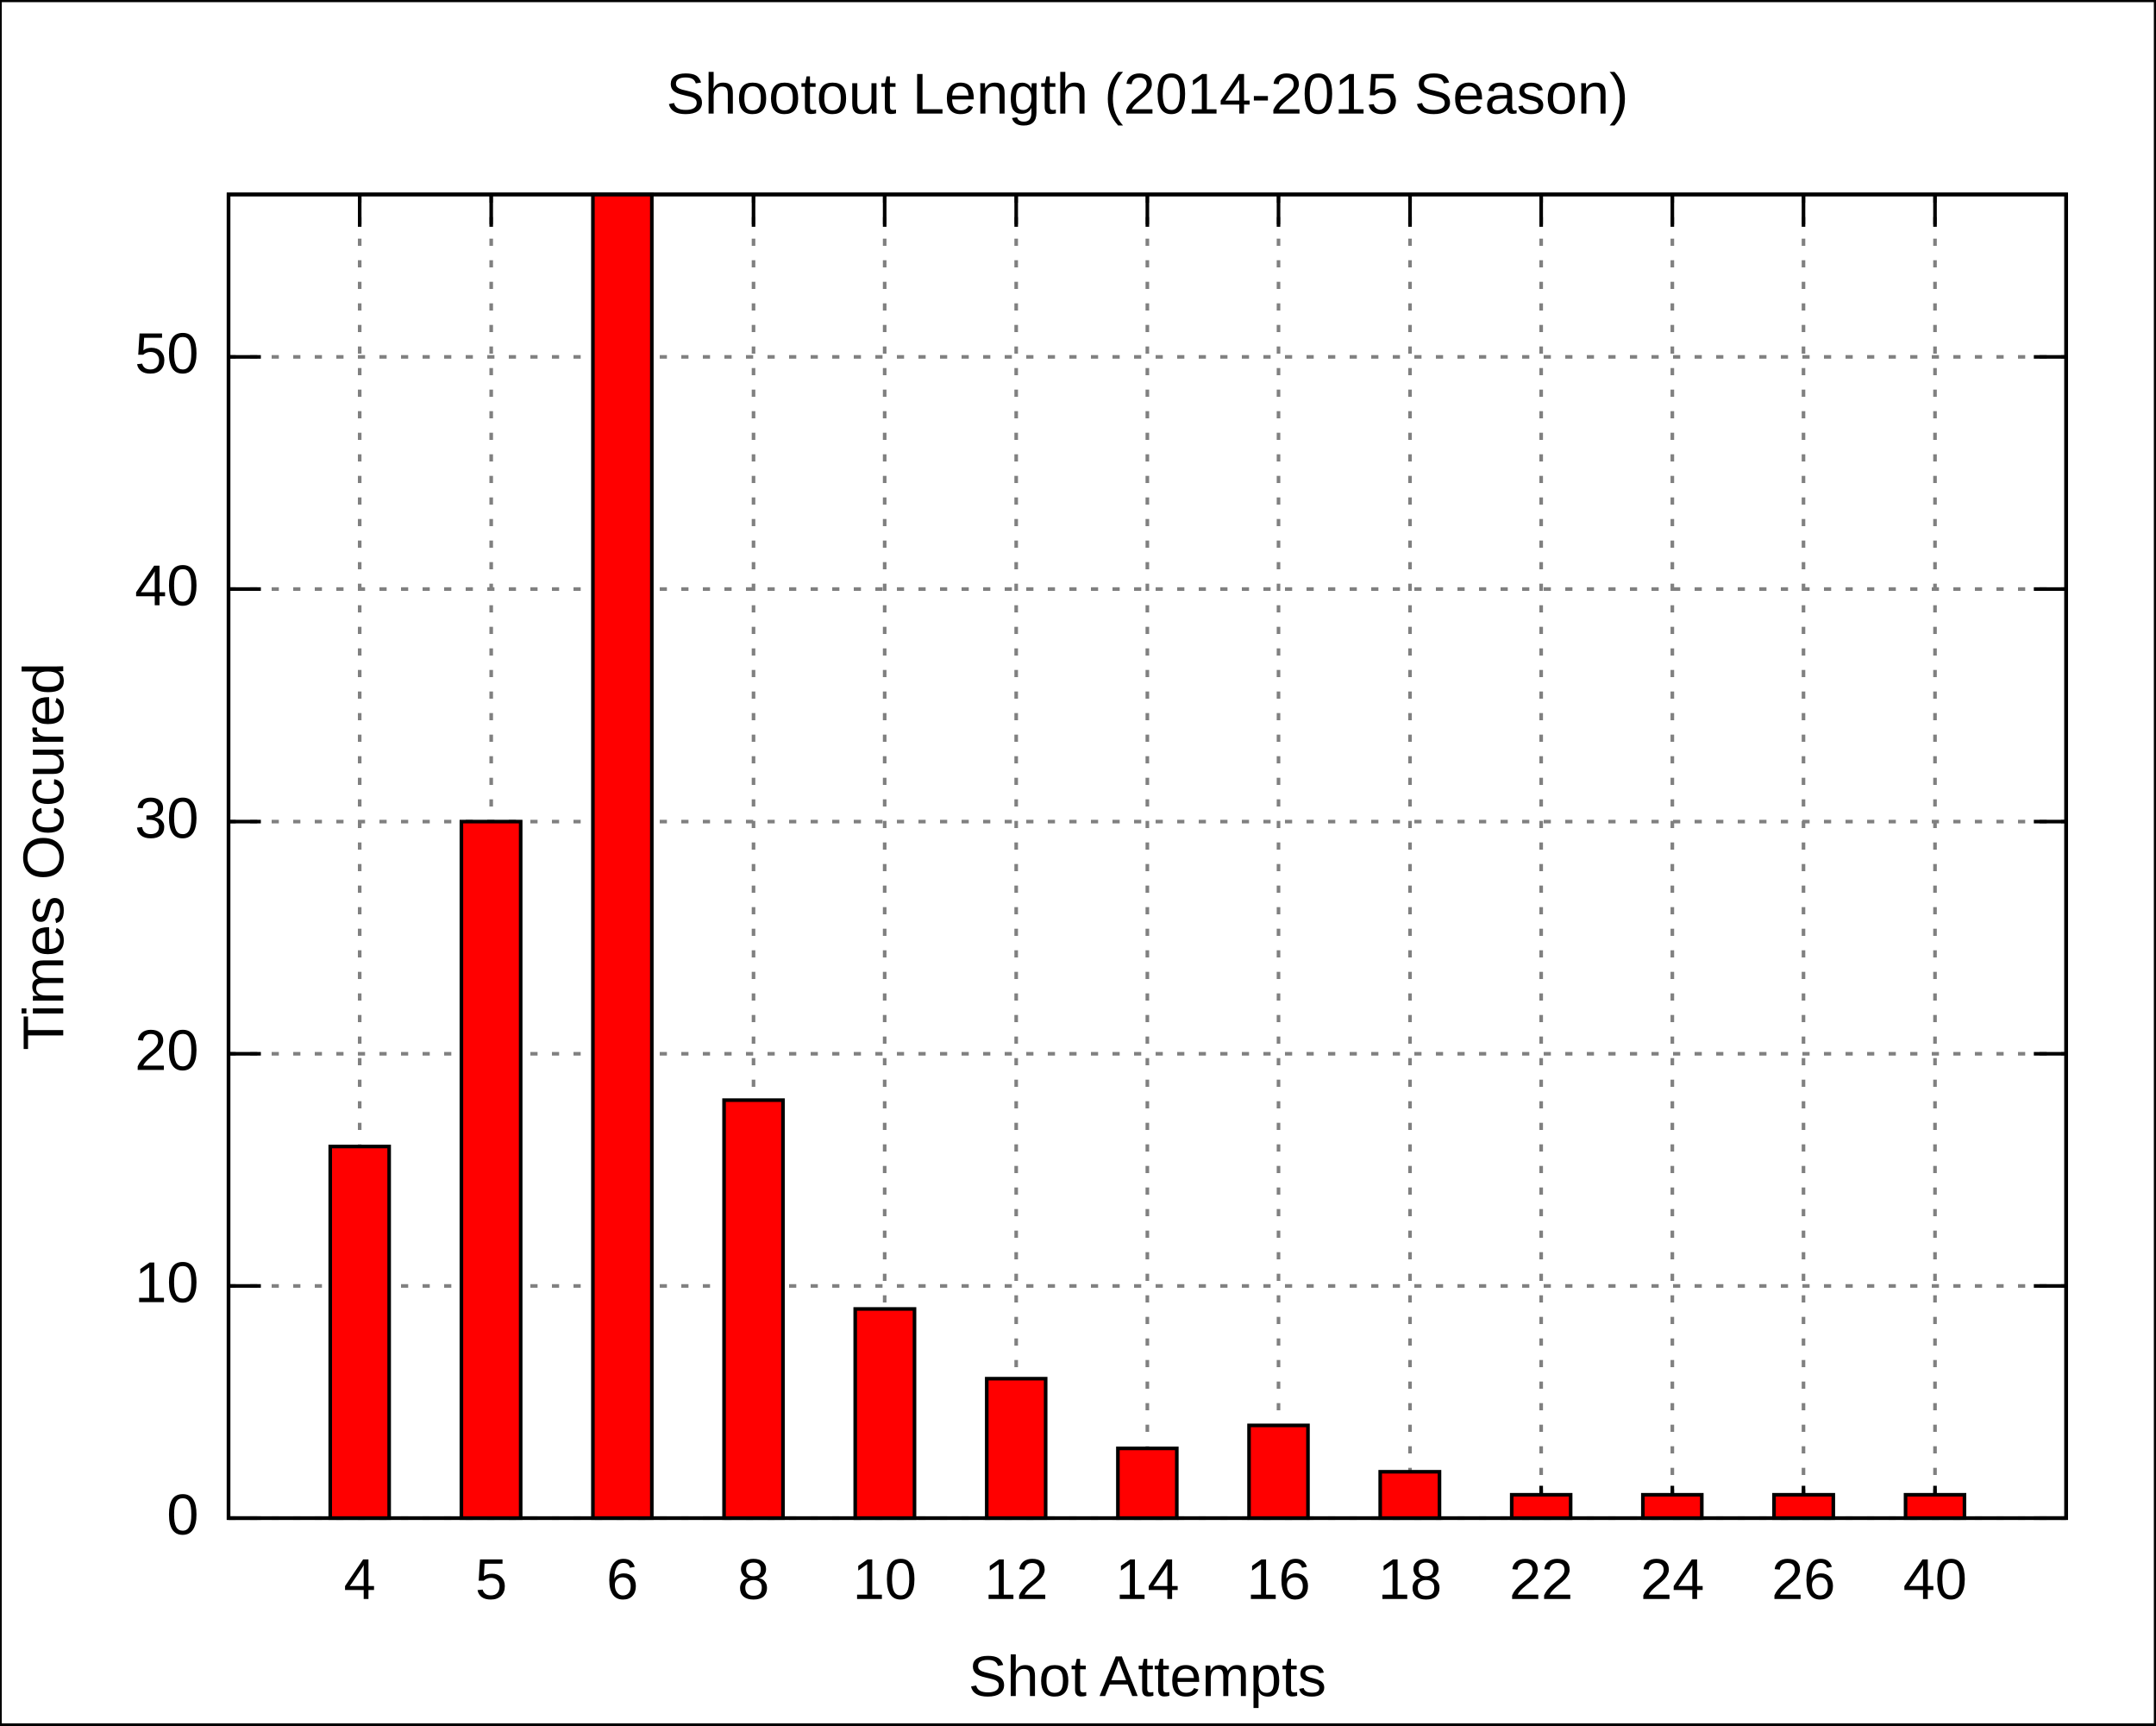
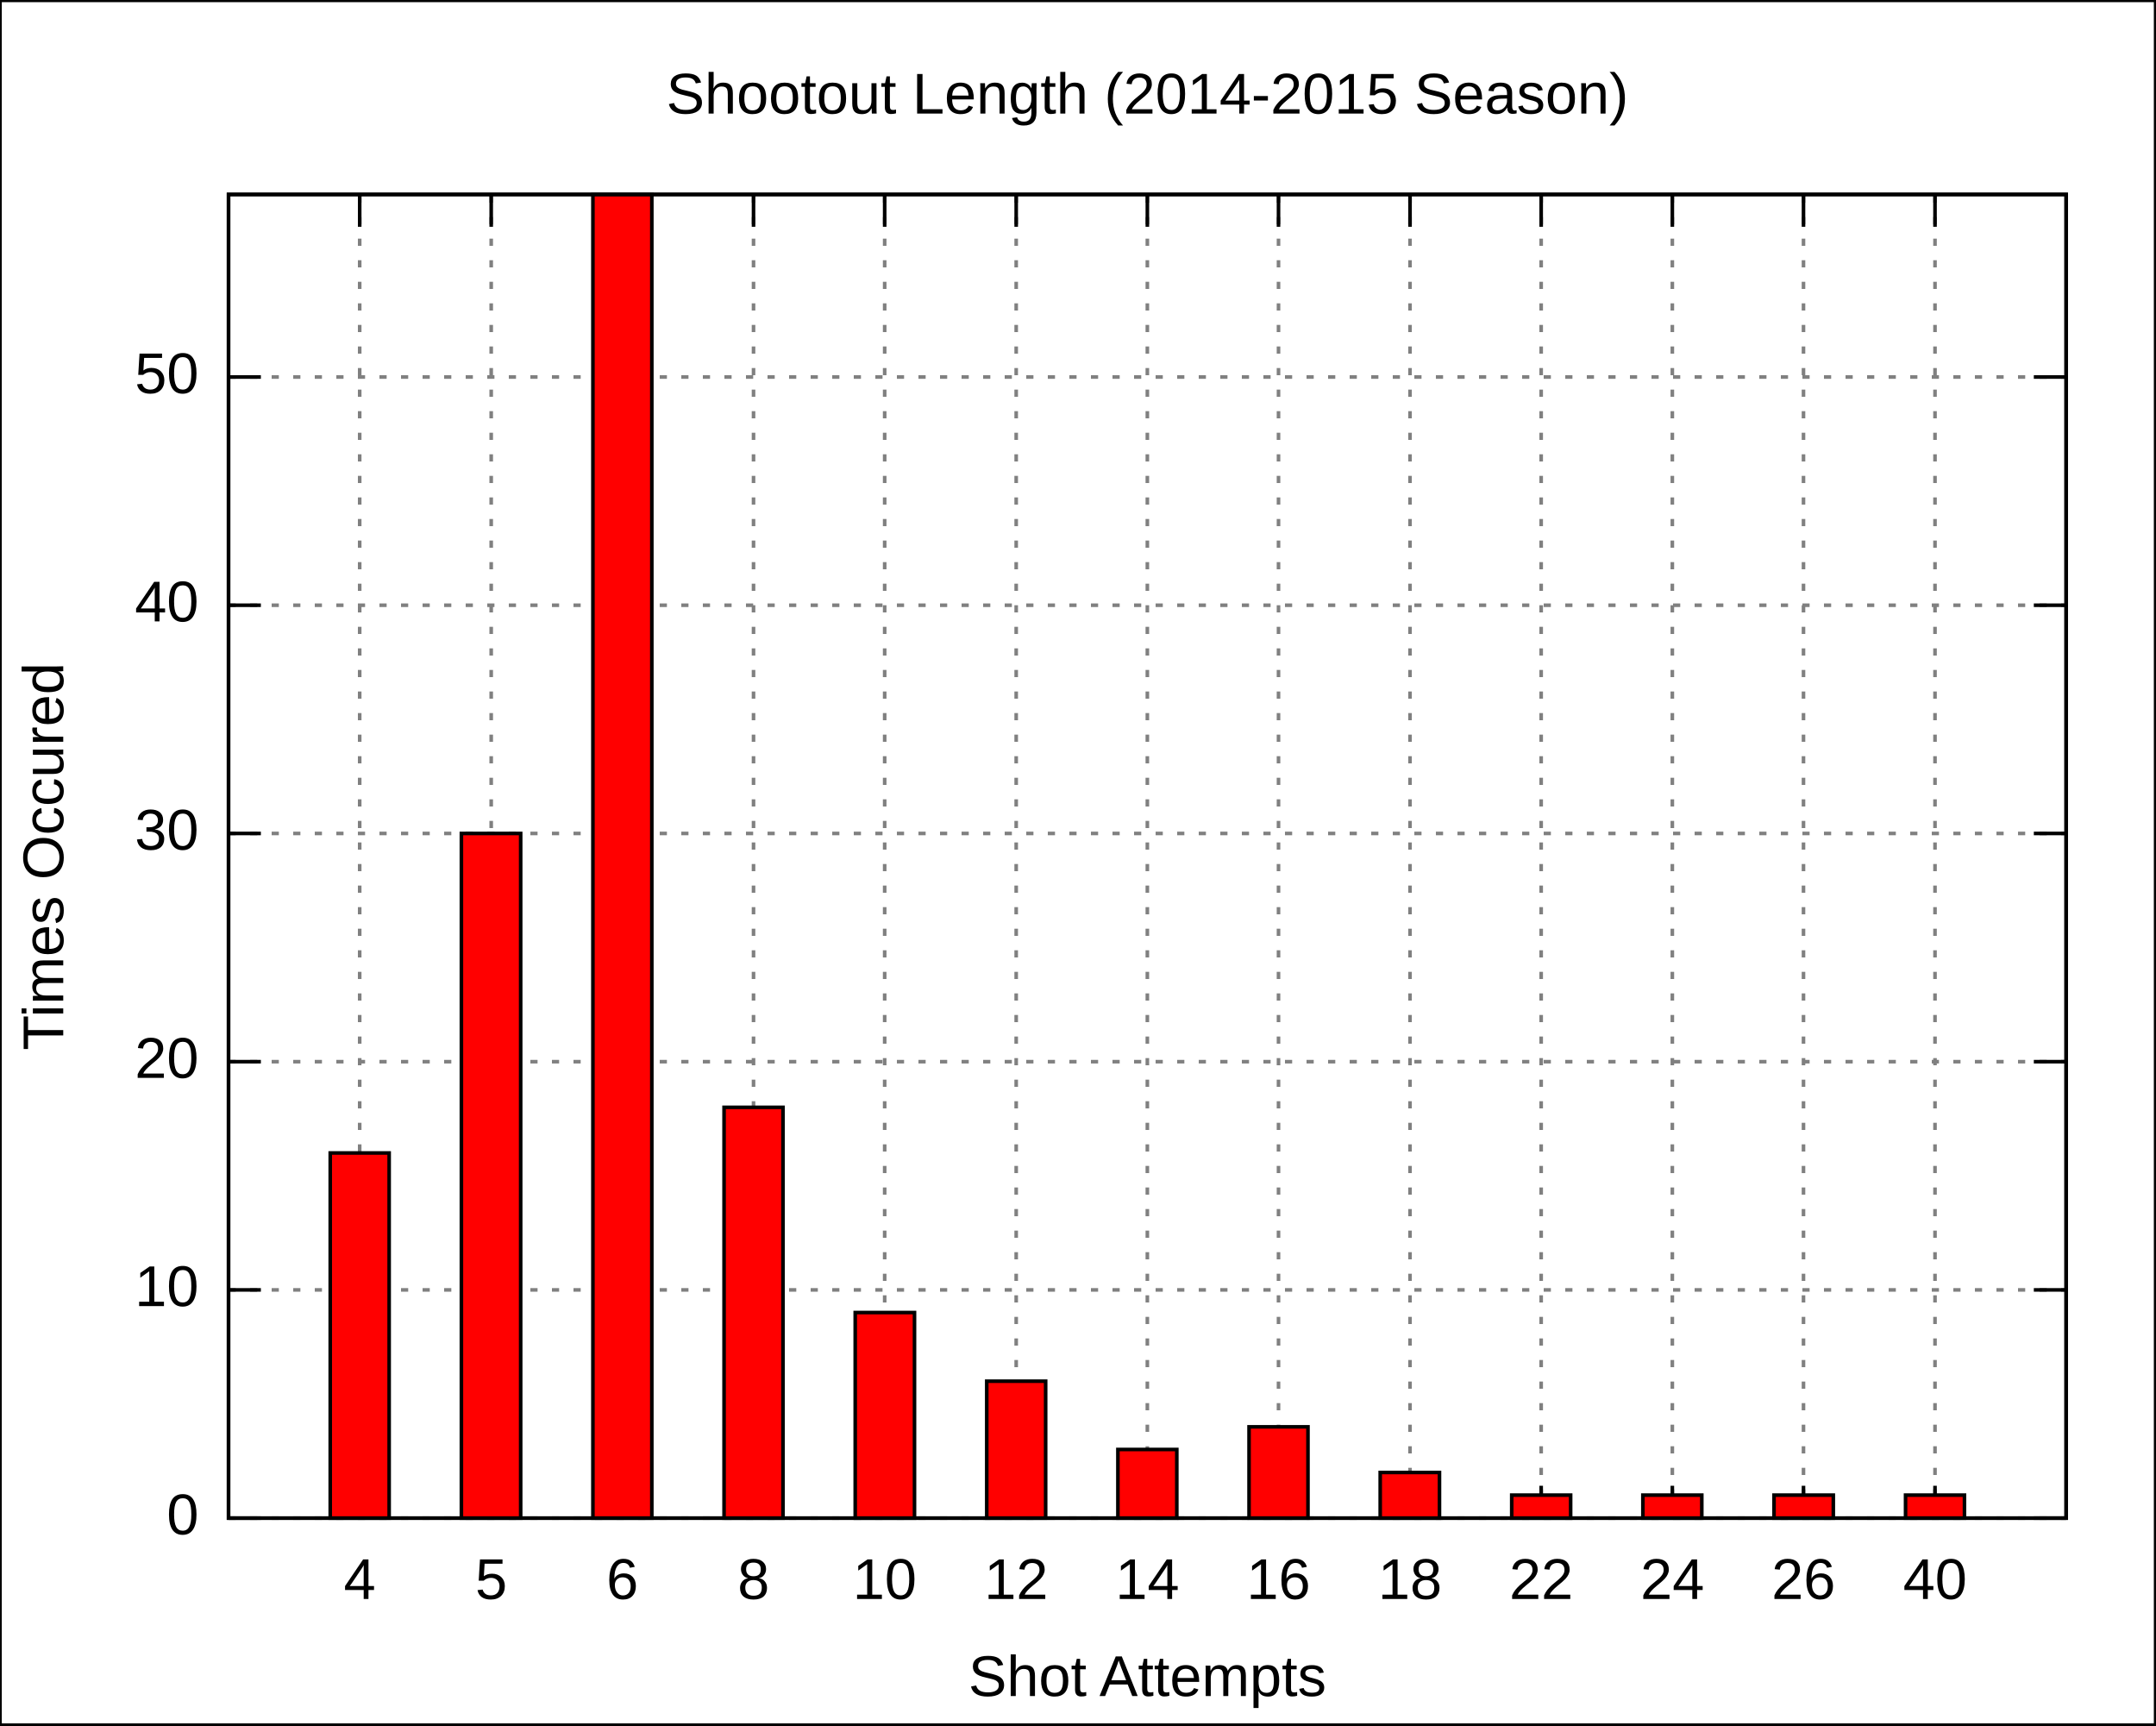
<svg xmlns="http://www.w3.org/2000/svg" xmlns:xlink="http://www.w3.org/1999/xlink" width="600" height="480" viewBox="0 0 600 480">
  <g id="gnuplot_canvas">
    <rect x="0" y="0" width="600" height="480" fill="none" />
    <defs>
      <circle id="gpDot" r="0.5" stroke-width="0.5" />
      <path id="gpPt0" stroke-width="0.222" stroke="currentColor" d="M-1,0 h2 M0,-1 v2" />
      <path id="gpPt1" stroke-width="0.222" stroke="currentColor" d="M-1,-1 L1,1 M1,-1 L-1,1" />
      <path id="gpPt2" stroke-width="0.222" stroke="currentColor" d="M-1,0 L1,0 M0,-1 L0,1 M-1,-1 L1,1 M-1,1 L1,-1" />
      <rect id="gpPt3" stroke-width="0.222" stroke="currentColor" x="-1" y="-1" width="2" height="2" />
      <rect id="gpPt4" stroke-width="0.222" stroke="currentColor" fill="currentColor" x="-1" y="-1" width="2" height="2" />
      <circle id="gpPt5" stroke-width="0.222" stroke="currentColor" cx="0" cy="0" r="1" />
      <use xlink:href="#gpPt5" id="gpPt6" fill="currentColor" stroke="none" />
      <path id="gpPt7" stroke-width="0.222" stroke="currentColor" d="M0,-1.33 L-1.33,0.67 L1.33,0.67 z" />
      <use xlink:href="#gpPt7" id="gpPt8" fill="currentColor" stroke="none" />
      <use xlink:href="#gpPt7" id="gpPt9" stroke="currentColor" transform="rotate(180)" />
      <use xlink:href="#gpPt9" id="gpPt10" fill="currentColor" stroke="none" />
      <use xlink:href="#gpPt3" id="gpPt11" stroke="currentColor" transform="rotate(45)" />
      <use xlink:href="#gpPt11" id="gpPt12" fill="currentColor" stroke="none" />
    </defs>
    <g style="fill:none; color:white; stroke:currentColor; stroke-width:1.00; stroke-linecap:butt; stroke-linejoin:miter">
</g>
    <g style="fill:none; color:black; stroke:currentColor; stroke-width:1.00; stroke-linecap:butt; stroke-linejoin:miter">
      <g style="stroke:none; shape-rendering:crispEdges">
        <polygon fill="rgb(255, 255, 255)" points="0.0,480.0 599.9,480.0 599.9,0.1 0.0,0.1 " />
      </g>
      <path stroke="black" d="M0.0,480.0 L0.0,0.1 L599.9,0.1 L599.9,480.0 L0.0,480.0  " />
    </g>
    <g style="fill:none; color:gray; stroke:currentColor; stroke-width:1.00; stroke-linecap:butt; stroke-linejoin:miter">
      <path stroke="gray" stroke-dasharray=" 2,4" class="gridline" d="M63.6,422.4 L575.0,422.4  " />
    </g>
    <g style="fill:none; color:black; stroke:currentColor; stroke-width:1.00; stroke-linecap:butt; stroke-linejoin:miter">
      <path stroke="black" d="M63.6,422.4 L72.6,422.4 M575.0,422.4 L566.0,422.4  " />
      <g transform="translate(55.3,426.9)" style="stroke:none; fill:black; font-family:Arial; font-size:12.00pt; text-anchor:end">
        <text> 0</text>
      </g>
    </g>
    <g style="fill:none; color:gray; stroke:currentColor; stroke-width:1.00; stroke-linecap:butt; stroke-linejoin:miter">
-       <path stroke="gray" stroke-dasharray=" 2,4" class="gridline" d="M63.6,357.8 L575.0,357.8  " />
-     </g>
-     <g style="fill:none; color:black; stroke:currentColor; stroke-width:1.00; stroke-linecap:butt; stroke-linejoin:miter">
-       <path stroke="black" d="M63.6,357.8 L72.6,357.8 M575.0,357.8 L566.0,357.8  " />
-       <g transform="translate(55.3,362.3)" style="stroke:none; fill:black; font-family:Arial; font-size:12.00pt; text-anchor:end">
+       <path stroke="gray" stroke-dasharray=" 2,4" class="gridline" d="M63.6,358.9 L575.0,358.9  " />
+     </g>
+     <g style="fill:none; color:black; stroke:currentColor; stroke-width:1.00; stroke-linecap:butt; stroke-linejoin:miter">
+       <path stroke="black" d="M63.6,358.9 L72.6,358.9 M575.0,358.9 L566.0,358.9  " />
+       <g transform="translate(55.3,363.4)" style="stroke:none; fill:black; font-family:Arial; font-size:12.00pt; text-anchor:end">
        <text> 10</text>
      </g>
    </g>
    <g style="fill:none; color:gray; stroke:currentColor; stroke-width:1.00; stroke-linecap:butt; stroke-linejoin:miter">
-       <path stroke="gray" stroke-dasharray=" 2,4" class="gridline" d="M63.6,293.2 L575.0,293.2  " />
-     </g>
-     <g style="fill:none; color:black; stroke:currentColor; stroke-width:1.00; stroke-linecap:butt; stroke-linejoin:miter">
-       <path stroke="black" d="M63.6,293.2 L72.6,293.2 M575.0,293.2 L566.0,293.2  " />
-       <g transform="translate(55.3,297.7)" style="stroke:none; fill:black; font-family:Arial; font-size:12.00pt; text-anchor:end">
+       <path stroke="gray" stroke-dasharray=" 2,4" class="gridline" d="M63.6,295.4 L575.0,295.4  " />
+     </g>
+     <g style="fill:none; color:black; stroke:currentColor; stroke-width:1.00; stroke-linecap:butt; stroke-linejoin:miter">
+       <path stroke="black" d="M63.6,295.4 L72.6,295.4 M575.0,295.4 L566.0,295.4  " />
+       <g transform="translate(55.3,299.9)" style="stroke:none; fill:black; font-family:Arial; font-size:12.00pt; text-anchor:end">
        <text> 20</text>
      </g>
    </g>
    <g style="fill:none; color:gray; stroke:currentColor; stroke-width:1.00; stroke-linecap:butt; stroke-linejoin:miter">
-       <path stroke="gray" stroke-dasharray=" 2,4" class="gridline" d="M63.6,228.6 L575.0,228.6  " />
-     </g>
-     <g style="fill:none; color:black; stroke:currentColor; stroke-width:1.00; stroke-linecap:butt; stroke-linejoin:miter">
-       <path stroke="black" d="M63.6,228.6 L72.6,228.6 M575.0,228.6 L566.0,228.6  " />
-       <g transform="translate(55.3,233.1)" style="stroke:none; fill:black; font-family:Arial; font-size:12.00pt; text-anchor:end">
+       <path stroke="gray" stroke-dasharray=" 2,4" class="gridline" d="M63.6,231.9 L575.0,231.9  " />
+     </g>
+     <g style="fill:none; color:black; stroke:currentColor; stroke-width:1.00; stroke-linecap:butt; stroke-linejoin:miter">
+       <path stroke="black" d="M63.6,231.9 L72.6,231.9 M575.0,231.9 L566.0,231.9  " />
+       <g transform="translate(55.3,236.4)" style="stroke:none; fill:black; font-family:Arial; font-size:12.00pt; text-anchor:end">
        <text> 30</text>
      </g>
    </g>
    <g style="fill:none; color:gray; stroke:currentColor; stroke-width:1.00; stroke-linecap:butt; stroke-linejoin:miter">
-       <path stroke="gray" stroke-dasharray=" 2,4" class="gridline" d="M63.6,163.9 L575.0,163.9  " />
-     </g>
-     <g style="fill:none; color:black; stroke:currentColor; stroke-width:1.00; stroke-linecap:butt; stroke-linejoin:miter">
-       <path stroke="black" d="M63.6,163.9 L72.6,163.9 M575.0,163.9 L566.0,163.9  " />
-       <g transform="translate(55.3,168.4)" style="stroke:none; fill:black; font-family:Arial; font-size:12.00pt; text-anchor:end">
+       <path stroke="gray" stroke-dasharray=" 2,4" class="gridline" d="M63.6,168.4 L575.0,168.4  " />
+     </g>
+     <g style="fill:none; color:black; stroke:currentColor; stroke-width:1.00; stroke-linecap:butt; stroke-linejoin:miter">
+       <path stroke="black" d="M63.6,168.4 L72.6,168.4 M575.0,168.4 L566.0,168.4  " />
+       <g transform="translate(55.3,172.9)" style="stroke:none; fill:black; font-family:Arial; font-size:12.00pt; text-anchor:end">
        <text> 40</text>
      </g>
    </g>
    <g style="fill:none; color:gray; stroke:currentColor; stroke-width:1.00; stroke-linecap:butt; stroke-linejoin:miter">
-       <path stroke="gray" stroke-dasharray=" 2,4" class="gridline" d="M63.6,99.3 L575.0,99.3  " />
-     </g>
-     <g style="fill:none; color:black; stroke:currentColor; stroke-width:1.00; stroke-linecap:butt; stroke-linejoin:miter">
-       <path stroke="black" d="M63.6,99.3 L72.6,99.3 M575.0,99.3 L566.0,99.3  " />
-       <g transform="translate(55.3,103.8)" style="stroke:none; fill:black; font-family:Arial; font-size:12.00pt; text-anchor:end">
+       <path stroke="gray" stroke-dasharray=" 2,4" class="gridline" d="M63.6,104.9 L575.0,104.9  " />
+     </g>
+     <g style="fill:none; color:black; stroke:currentColor; stroke-width:1.00; stroke-linecap:butt; stroke-linejoin:miter">
+       <path stroke="black" d="M63.6,104.9 L72.6,104.9 M575.0,104.9 L566.0,104.9  " />
+       <g transform="translate(55.3,109.4)" style="stroke:none; fill:black; font-family:Arial; font-size:12.00pt; text-anchor:end">
        <text> 50</text>
      </g>
    </g>
    <g style="fill:none; color:gray; stroke:currentColor; stroke-width:1.00; stroke-linecap:butt; stroke-linejoin:miter">
      <path stroke="gray" stroke-dasharray=" 2,4" class="gridline" d="M100.1,422.4 L100.1,54.1  " />
    </g>
    <g style="fill:none; color:black; stroke:currentColor; stroke-width:1.00; stroke-linecap:butt; stroke-linejoin:miter">
      <path stroke="black" d="M100.1,422.4 L100.1,413.4 M100.1,54.1 L100.1,63.1  " />
      <g transform="translate(100.1,444.9)" style="stroke:none; fill:black; font-family:Arial; font-size:12.00pt; text-anchor:middle">
        <text>4</text>
      </g>
    </g>
    <g style="fill:none; color:gray; stroke:currentColor; stroke-width:1.00; stroke-linecap:butt; stroke-linejoin:miter">
      <path stroke="gray" stroke-dasharray=" 2,4" class="gridline" d="M136.7,422.4 L136.7,54.1  " />
    </g>
    <g style="fill:none; color:black; stroke:currentColor; stroke-width:1.00; stroke-linecap:butt; stroke-linejoin:miter">
      <path stroke="black" d="M136.7,422.4 L136.7,413.4 M136.7,54.1 L136.7,63.1  " />
      <g transform="translate(136.7,444.9)" style="stroke:none; fill:black; font-family:Arial; font-size:12.00pt; text-anchor:middle">
        <text>5</text>
      </g>
    </g>
    <g style="fill:none; color:gray; stroke:currentColor; stroke-width:1.00; stroke-linecap:butt; stroke-linejoin:miter">
      <path stroke="gray" stroke-dasharray=" 2,4" class="gridline" d="M173.2,422.4 L173.2,54.1  " />
    </g>
    <g style="fill:none; color:black; stroke:currentColor; stroke-width:1.00; stroke-linecap:butt; stroke-linejoin:miter">
      <path stroke="black" d="M173.2,422.4 L173.2,413.4 M173.2,54.1 L173.2,63.1  " />
      <g transform="translate(173.2,444.9)" style="stroke:none; fill:black; font-family:Arial; font-size:12.00pt; text-anchor:middle">
        <text>6</text>
      </g>
    </g>
    <g style="fill:none; color:gray; stroke:currentColor; stroke-width:1.00; stroke-linecap:butt; stroke-linejoin:miter">
      <path stroke="gray" stroke-dasharray=" 2,4" class="gridline" d="M209.7,422.4 L209.7,54.1  " />
    </g>
    <g style="fill:none; color:black; stroke:currentColor; stroke-width:1.00; stroke-linecap:butt; stroke-linejoin:miter">
      <path stroke="black" d="M209.7,422.4 L209.7,413.4 M209.7,54.1 L209.7,63.1  " />
      <g transform="translate(209.7,444.9)" style="stroke:none; fill:black; font-family:Arial; font-size:12.00pt; text-anchor:middle">
        <text>8</text>
      </g>
    </g>
    <g style="fill:none; color:gray; stroke:currentColor; stroke-width:1.00; stroke-linecap:butt; stroke-linejoin:miter">
      <path stroke="gray" stroke-dasharray=" 2,4" class="gridline" d="M246.2,422.4 L246.2,54.1  " />
    </g>
    <g style="fill:none; color:black; stroke:currentColor; stroke-width:1.00; stroke-linecap:butt; stroke-linejoin:miter">
      <path stroke="black" d="M246.2,422.4 L246.2,413.4 M246.2,54.1 L246.2,63.1  " />
      <g transform="translate(246.2,444.9)" style="stroke:none; fill:black; font-family:Arial; font-size:12.00pt; text-anchor:middle">
        <text>10</text>
      </g>
    </g>
    <g style="fill:none; color:gray; stroke:currentColor; stroke-width:1.00; stroke-linecap:butt; stroke-linejoin:miter">
      <path stroke="gray" stroke-dasharray=" 2,4" class="gridline" d="M282.8,422.4 L282.8,54.1  " />
    </g>
    <g style="fill:none; color:black; stroke:currentColor; stroke-width:1.00; stroke-linecap:butt; stroke-linejoin:miter">
      <path stroke="black" d="M282.8,422.4 L282.8,413.4 M282.8,54.1 L282.8,63.1  " />
      <g transform="translate(282.8,444.9)" style="stroke:none; fill:black; font-family:Arial; font-size:12.00pt; text-anchor:middle">
        <text>12</text>
      </g>
    </g>
    <g style="fill:none; color:gray; stroke:currentColor; stroke-width:1.00; stroke-linecap:butt; stroke-linejoin:miter">
      <path stroke="gray" stroke-dasharray=" 2,4" class="gridline" d="M319.3,422.4 L319.3,54.1  " />
    </g>
    <g style="fill:none; color:black; stroke:currentColor; stroke-width:1.00; stroke-linecap:butt; stroke-linejoin:miter">
      <path stroke="black" d="M319.3,422.4 L319.3,413.4 M319.3,54.1 L319.3,63.1  " />
      <g transform="translate(319.3,444.9)" style="stroke:none; fill:black; font-family:Arial; font-size:12.00pt; text-anchor:middle">
        <text>14</text>
      </g>
    </g>
    <g style="fill:none; color:gray; stroke:currentColor; stroke-width:1.00; stroke-linecap:butt; stroke-linejoin:miter">
      <path stroke="gray" stroke-dasharray=" 2,4" class="gridline" d="M355.8,422.4 L355.8,54.1  " />
    </g>
    <g style="fill:none; color:black; stroke:currentColor; stroke-width:1.00; stroke-linecap:butt; stroke-linejoin:miter">
      <path stroke="black" d="M355.8,422.4 L355.8,413.4 M355.8,54.1 L355.8,63.1  " />
      <g transform="translate(355.8,444.9)" style="stroke:none; fill:black; font-family:Arial; font-size:12.00pt; text-anchor:middle">
        <text>16</text>
      </g>
    </g>
    <g style="fill:none; color:gray; stroke:currentColor; stroke-width:1.00; stroke-linecap:butt; stroke-linejoin:miter">
      <path stroke="gray" stroke-dasharray=" 2,4" class="gridline" d="M392.4,422.4 L392.4,54.1  " />
    </g>
    <g style="fill:none; color:black; stroke:currentColor; stroke-width:1.00; stroke-linecap:butt; stroke-linejoin:miter">
      <path stroke="black" d="M392.4,422.4 L392.4,413.4 M392.4,54.1 L392.4,63.1  " />
      <g transform="translate(392.4,444.9)" style="stroke:none; fill:black; font-family:Arial; font-size:12.00pt; text-anchor:middle">
        <text>18</text>
      </g>
    </g>
    <g style="fill:none; color:gray; stroke:currentColor; stroke-width:1.00; stroke-linecap:butt; stroke-linejoin:miter">
      <path stroke="gray" stroke-dasharray=" 2,4" class="gridline" d="M428.9,422.4 L428.9,54.1  " />
    </g>
    <g style="fill:none; color:black; stroke:currentColor; stroke-width:1.00; stroke-linecap:butt; stroke-linejoin:miter">
      <path stroke="black" d="M428.9,422.4 L428.9,413.4 M428.9,54.1 L428.9,63.1  " />
      <g transform="translate(428.9,444.9)" style="stroke:none; fill:black; font-family:Arial; font-size:12.00pt; text-anchor:middle">
        <text>22</text>
      </g>
    </g>
    <g style="fill:none; color:gray; stroke:currentColor; stroke-width:1.00; stroke-linecap:butt; stroke-linejoin:miter">
      <path stroke="gray" stroke-dasharray=" 2,4" class="gridline" d="M465.4,422.4 L465.4,54.1  " />
    </g>
    <g style="fill:none; color:black; stroke:currentColor; stroke-width:1.00; stroke-linecap:butt; stroke-linejoin:miter">
      <path stroke="black" d="M465.4,422.4 L465.4,413.4 M465.4,54.1 L465.4,63.1  " />
      <g transform="translate(465.4,444.9)" style="stroke:none; fill:black; font-family:Arial; font-size:12.00pt; text-anchor:middle">
        <text>24</text>
      </g>
    </g>
    <g style="fill:none; color:gray; stroke:currentColor; stroke-width:1.00; stroke-linecap:butt; stroke-linejoin:miter">
      <path stroke="gray" stroke-dasharray=" 2,4" class="gridline" d="M501.9,422.4 L501.9,54.1  " />
    </g>
    <g style="fill:none; color:black; stroke:currentColor; stroke-width:1.00; stroke-linecap:butt; stroke-linejoin:miter">
      <path stroke="black" d="M501.9,422.4 L501.9,413.4 M501.9,54.1 L501.9,63.1  " />
      <g transform="translate(501.9,444.9)" style="stroke:none; fill:black; font-family:Arial; font-size:12.00pt; text-anchor:middle">
        <text>26</text>
      </g>
    </g>
    <g style="fill:none; color:gray; stroke:currentColor; stroke-width:1.00; stroke-linecap:butt; stroke-linejoin:miter">
      <path stroke="gray" stroke-dasharray=" 2,4" class="gridline" d="M538.5,422.4 L538.5,54.1  " />
    </g>
    <g style="fill:none; color:black; stroke:currentColor; stroke-width:1.00; stroke-linecap:butt; stroke-linejoin:miter">
      <path stroke="black" d="M538.5,422.4 L538.5,413.4 M538.5,54.1 L538.5,63.1  " />
      <g transform="translate(538.5,444.9)" style="stroke:none; fill:black; font-family:Arial; font-size:12.00pt; text-anchor:middle">
        <text>40</text>
      </g>
      <path stroke="black" d="M63.6,54.1 L63.6,422.4 L575.0,422.4 L575.0,54.1 L63.6,54.1 Z  " />
      <g transform="translate(17.6,238.3) rotate(270)" style="stroke:none; fill:black; font-family:Arial; font-size:12.00pt; text-anchor:middle">
        <text>Times Occured</text>
      </g>
      <g transform="translate(319.3,471.9)" style="stroke:none; fill:black; font-family:Arial; font-size:12.00pt; text-anchor:middle">
        <text>Shot Attempts</text>
      </g>
      <g transform="translate(319.3,31.6)" style="stroke:none; fill:black; font-family:Arial; font-size:12.00pt; text-anchor:middle">
        <text>Shootout Length (2014-2015 Season)</text>
      </g>
    </g>
    <g id="gnuplot_plot_1">
      <g style="fill:none; color:red; stroke:currentColor; stroke-width:1.00; stroke-linecap:butt; stroke-linejoin:miter">
        <g style="stroke:none; shape-rendering:crispEdges">
-           <polygon fill="red" points="91.9,422.4 108.4,422.4 108.4,318.9 91.9,318.9 " />
-         </g>
-         <path stroke="black" d="M91.9,422.4 L91.9,319.0 L108.3,319.0 L108.3,422.4 L91.9,422.4 Z  " />
-         <g style="stroke:none; shape-rendering:crispEdges">
-           <polygon fill="currentColor" points="128.4,422.4 145.0,422.4 145.0,228.5 128.4,228.5 " />
-         </g>
-         <path stroke="black" d="M128.4,422.4 L128.4,228.6 L144.9,228.6 L144.9,422.4 L128.4,422.4 Z  " />
+           <polygon fill="red" points="91.9,422.4 108.4,422.4 108.4,320.7 91.9,320.7 " />
+         </g>
+         <path stroke="black" d="M91.9,422.4 L91.9,320.8 L108.3,320.8 L108.3,422.4 L91.9,422.4 Z  " />
+         <g style="stroke:none; shape-rendering:crispEdges">
+           <polygon fill="currentColor" points="128.4,422.4 145.0,422.4 145.0,231.8 128.4,231.8 " />
+         </g>
+         <path stroke="black" d="M128.4,422.4 L128.4,231.9 L144.9,231.9 L144.9,422.4 L128.4,422.4 Z  " />
        <g style="stroke:none; shape-rendering:crispEdges">
          <polygon fill="currentColor" points="165.0,422.4 181.5,422.4 181.5,54.0 165.0,54.0 " />
        </g>
        <path stroke="black" d="M165.0,422.4 L165.0,54.1 L181.4,54.1 L181.4,422.4 L165.0,422.4 Z  " />
        <g style="stroke:none; shape-rendering:crispEdges">
-           <polygon fill="currentColor" points="201.5,422.4 218.0,422.4 218.0,306.0 201.5,306.0 " />
-         </g>
-         <path stroke="black" d="M201.5,422.4 L201.5,306.1 L217.9,306.1 L217.9,422.4 L201.5,422.4 Z  " />
-         <g style="stroke:none; shape-rendering:crispEdges">
-           <polygon fill="currentColor" points="238.0,422.4 254.6,422.4 254.6,364.1 238.0,364.1 " />
-         </g>
-         <path stroke="black" d="M238.0,422.4 L238.0,364.2 L254.5,364.2 L254.5,422.4 L238.0,422.4 Z  " />
-         <g style="stroke:none; shape-rendering:crispEdges">
-           <polygon fill="currentColor" points="274.6,422.4 291.1,422.4 291.1,383.5 274.6,383.5 " />
-         </g>
-         <path stroke="black" d="M274.6,422.4 L274.6,383.6 L291.0,383.6 L291.0,422.4 L274.6,422.4 Z  " />
-         <g style="stroke:none; shape-rendering:crispEdges">
-           <polygon fill="currentColor" points="311.1,422.4 327.6,422.4 327.6,402.9 311.1,402.9 " />
-         </g>
-         <path stroke="black" d="M311.1,422.4 L311.1,403.0 L327.5,403.0 L327.5,422.4 L311.1,422.4 Z  " />
-         <g style="stroke:none; shape-rendering:crispEdges">
-           <polygon fill="currentColor" points="347.6,422.4 364.1,422.4 364.1,396.5 347.6,396.5 " />
-         </g>
-         <path stroke="black" d="M347.6,422.4 L347.6,396.6 L364.0,396.6 L364.0,422.4 L347.6,422.4 Z  " />
-         <g style="stroke:none; shape-rendering:crispEdges">
-           <polygon fill="currentColor" points="384.1,422.4 400.7,422.4 400.7,409.4 384.1,409.4 " />
-         </g>
-         <path stroke="black" d="M384.1,422.4 L384.1,409.5 L400.6,409.5 L400.6,422.4 L384.1,422.4 Z  " />
-         <g style="stroke:none; shape-rendering:crispEdges">
-           <polygon fill="currentColor" points="420.7,422.4 437.2,422.4 437.2,415.8 420.7,415.8 " />
-         </g>
-         <path stroke="black" d="M420.7,422.4 L420.7,415.9 L437.1,415.9 L437.1,422.4 L420.7,422.4 Z  " />
-         <g style="stroke:none; shape-rendering:crispEdges">
-           <polygon fill="currentColor" points="457.2,422.4 473.7,422.4 473.7,415.8 457.2,415.8 " />
-         </g>
-         <path stroke="black" d="M457.2,422.4 L457.2,415.9 L473.6,415.9 L473.6,422.4 L457.2,422.4 Z  " />
-         <g style="stroke:none; shape-rendering:crispEdges">
-           <polygon fill="currentColor" points="493.7,422.4 510.3,422.4 510.3,415.8 493.7,415.8 " />
-         </g>
-         <path stroke="black" d="M493.7,422.4 L493.7,415.9 L510.2,415.9 L510.2,422.4 L493.7,422.4 Z  " />
-         <g style="stroke:none; shape-rendering:crispEdges">
-           <polygon fill="currentColor" points="530.3,422.4 546.8,422.4 546.8,415.8 530.3,415.8 " />
-         </g>
-         <path stroke="black" d="M530.3,422.4 L530.3,415.9 L546.7,415.9 L546.7,422.4 L530.3,422.4 Z  " />
+           <polygon fill="currentColor" points="201.5,422.4 218.0,422.4 218.0,308.0 201.5,308.0 " />
+         </g>
+         <path stroke="black" d="M201.5,422.4 L201.5,308.1 L217.9,308.1 L217.9,422.4 L201.5,422.4 Z  " />
+         <g style="stroke:none; shape-rendering:crispEdges">
+           <polygon fill="currentColor" points="238.0,422.4 254.6,422.4 254.6,365.1 238.0,365.1 " />
+         </g>
+         <path stroke="black" d="M238.0,422.4 L238.0,365.2 L254.5,365.2 L254.5,422.4 L238.0,422.4 Z  " />
+         <g style="stroke:none; shape-rendering:crispEdges">
+           <polygon fill="currentColor" points="274.6,422.4 291.1,422.4 291.1,384.2 274.6,384.2 " />
+         </g>
+         <path stroke="black" d="M274.6,422.4 L274.6,384.3 L291.0,384.3 L291.0,422.4 L274.6,422.4 Z  " />
+         <g style="stroke:none; shape-rendering:crispEdges">
+           <polygon fill="currentColor" points="311.1,422.4 327.6,422.4 327.6,403.2 311.1,403.2 " />
+         </g>
+         <path stroke="black" d="M311.1,422.4 L311.1,403.3 L327.5,403.3 L327.5,422.4 L311.1,422.4 Z  " />
+         <g style="stroke:none; shape-rendering:crispEdges">
+           <polygon fill="currentColor" points="347.6,422.4 364.1,422.4 364.1,396.9 347.6,396.9 " />
+         </g>
+         <path stroke="black" d="M347.6,422.4 L347.6,397.0 L364.0,397.0 L364.0,422.4 L347.6,422.4 Z  " />
+         <g style="stroke:none; shape-rendering:crispEdges">
+           <polygon fill="currentColor" points="384.1,422.4 400.7,422.4 400.7,409.6 384.1,409.6 " />
+         </g>
+         <path stroke="black" d="M384.1,422.4 L384.1,409.7 L400.6,409.7 L400.6,422.4 L384.1,422.4 Z  " />
+         <g style="stroke:none; shape-rendering:crispEdges">
+           <polygon fill="currentColor" points="420.7,422.4 437.2,422.4 437.2,415.9 420.7,415.9 " />
+         </g>
+         <path stroke="black" d="M420.7,422.4 L420.7,416.0 L437.1,416.0 L437.1,422.4 L420.7,422.4 Z  " />
+         <g style="stroke:none; shape-rendering:crispEdges">
+           <polygon fill="currentColor" points="457.2,422.4 473.7,422.4 473.7,415.9 457.2,415.9 " />
+         </g>
+         <path stroke="black" d="M457.2,422.4 L457.2,416.0 L473.6,416.0 L473.6,422.4 L457.2,422.4 Z  " />
+         <g style="stroke:none; shape-rendering:crispEdges">
+           <polygon fill="currentColor" points="493.7,422.4 510.3,422.4 510.3,415.9 493.7,415.9 " />
+         </g>
+         <path stroke="black" d="M493.7,422.4 L493.7,416.0 L510.2,416.0 L510.2,422.4 L493.7,422.4 Z  " />
+         <g style="stroke:none; shape-rendering:crispEdges">
+           <polygon fill="currentColor" points="530.3,422.4 546.8,422.4 546.8,415.9 530.3,415.9 " />
+         </g>
+         <path stroke="black" d="M530.3,422.4 L530.3,416.0 L546.7,416.0 L546.7,422.4 L530.3,422.4 Z  " />
      </g>
    </g>
    <g style="fill:none; color:black; stroke:currentColor; stroke-width:1.00; stroke-linecap:butt; stroke-linejoin:miter">
      <path stroke="black" d="M63.6,54.1 L63.6,422.4 L575.0,422.4 L575.0,54.1 L63.6,54.1 Z  " />
    </g>
  </g>
</svg>
